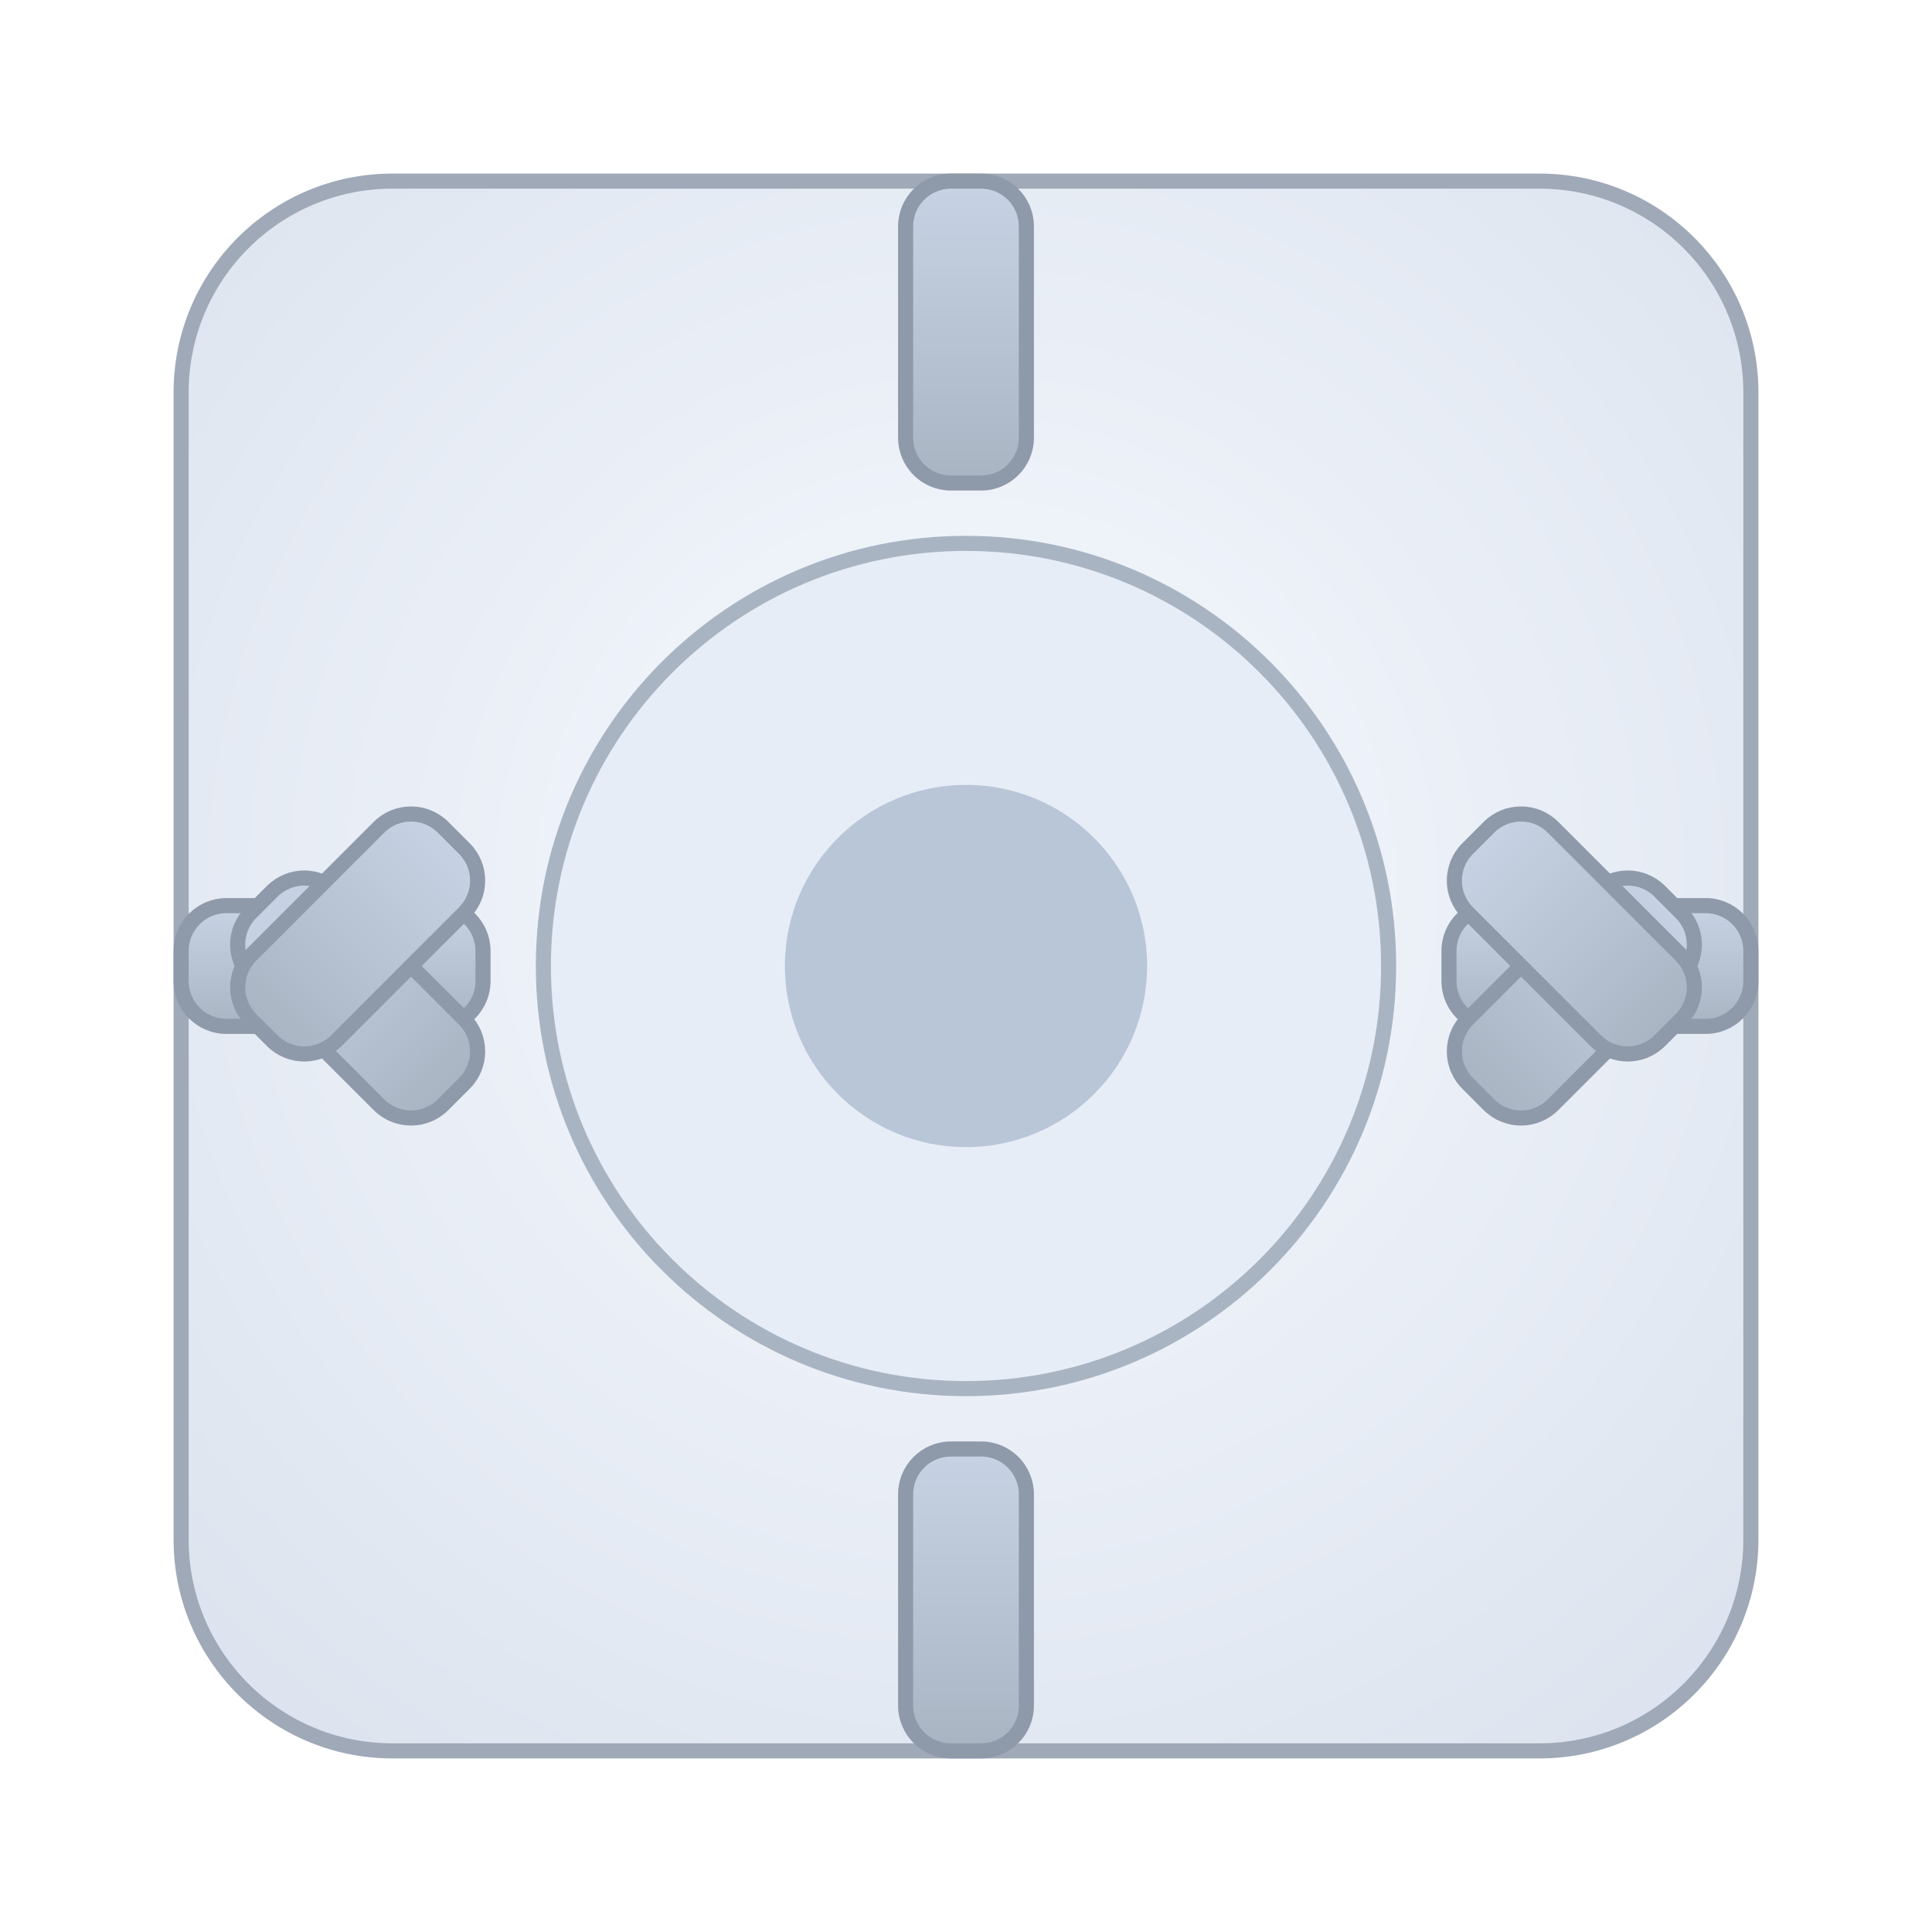
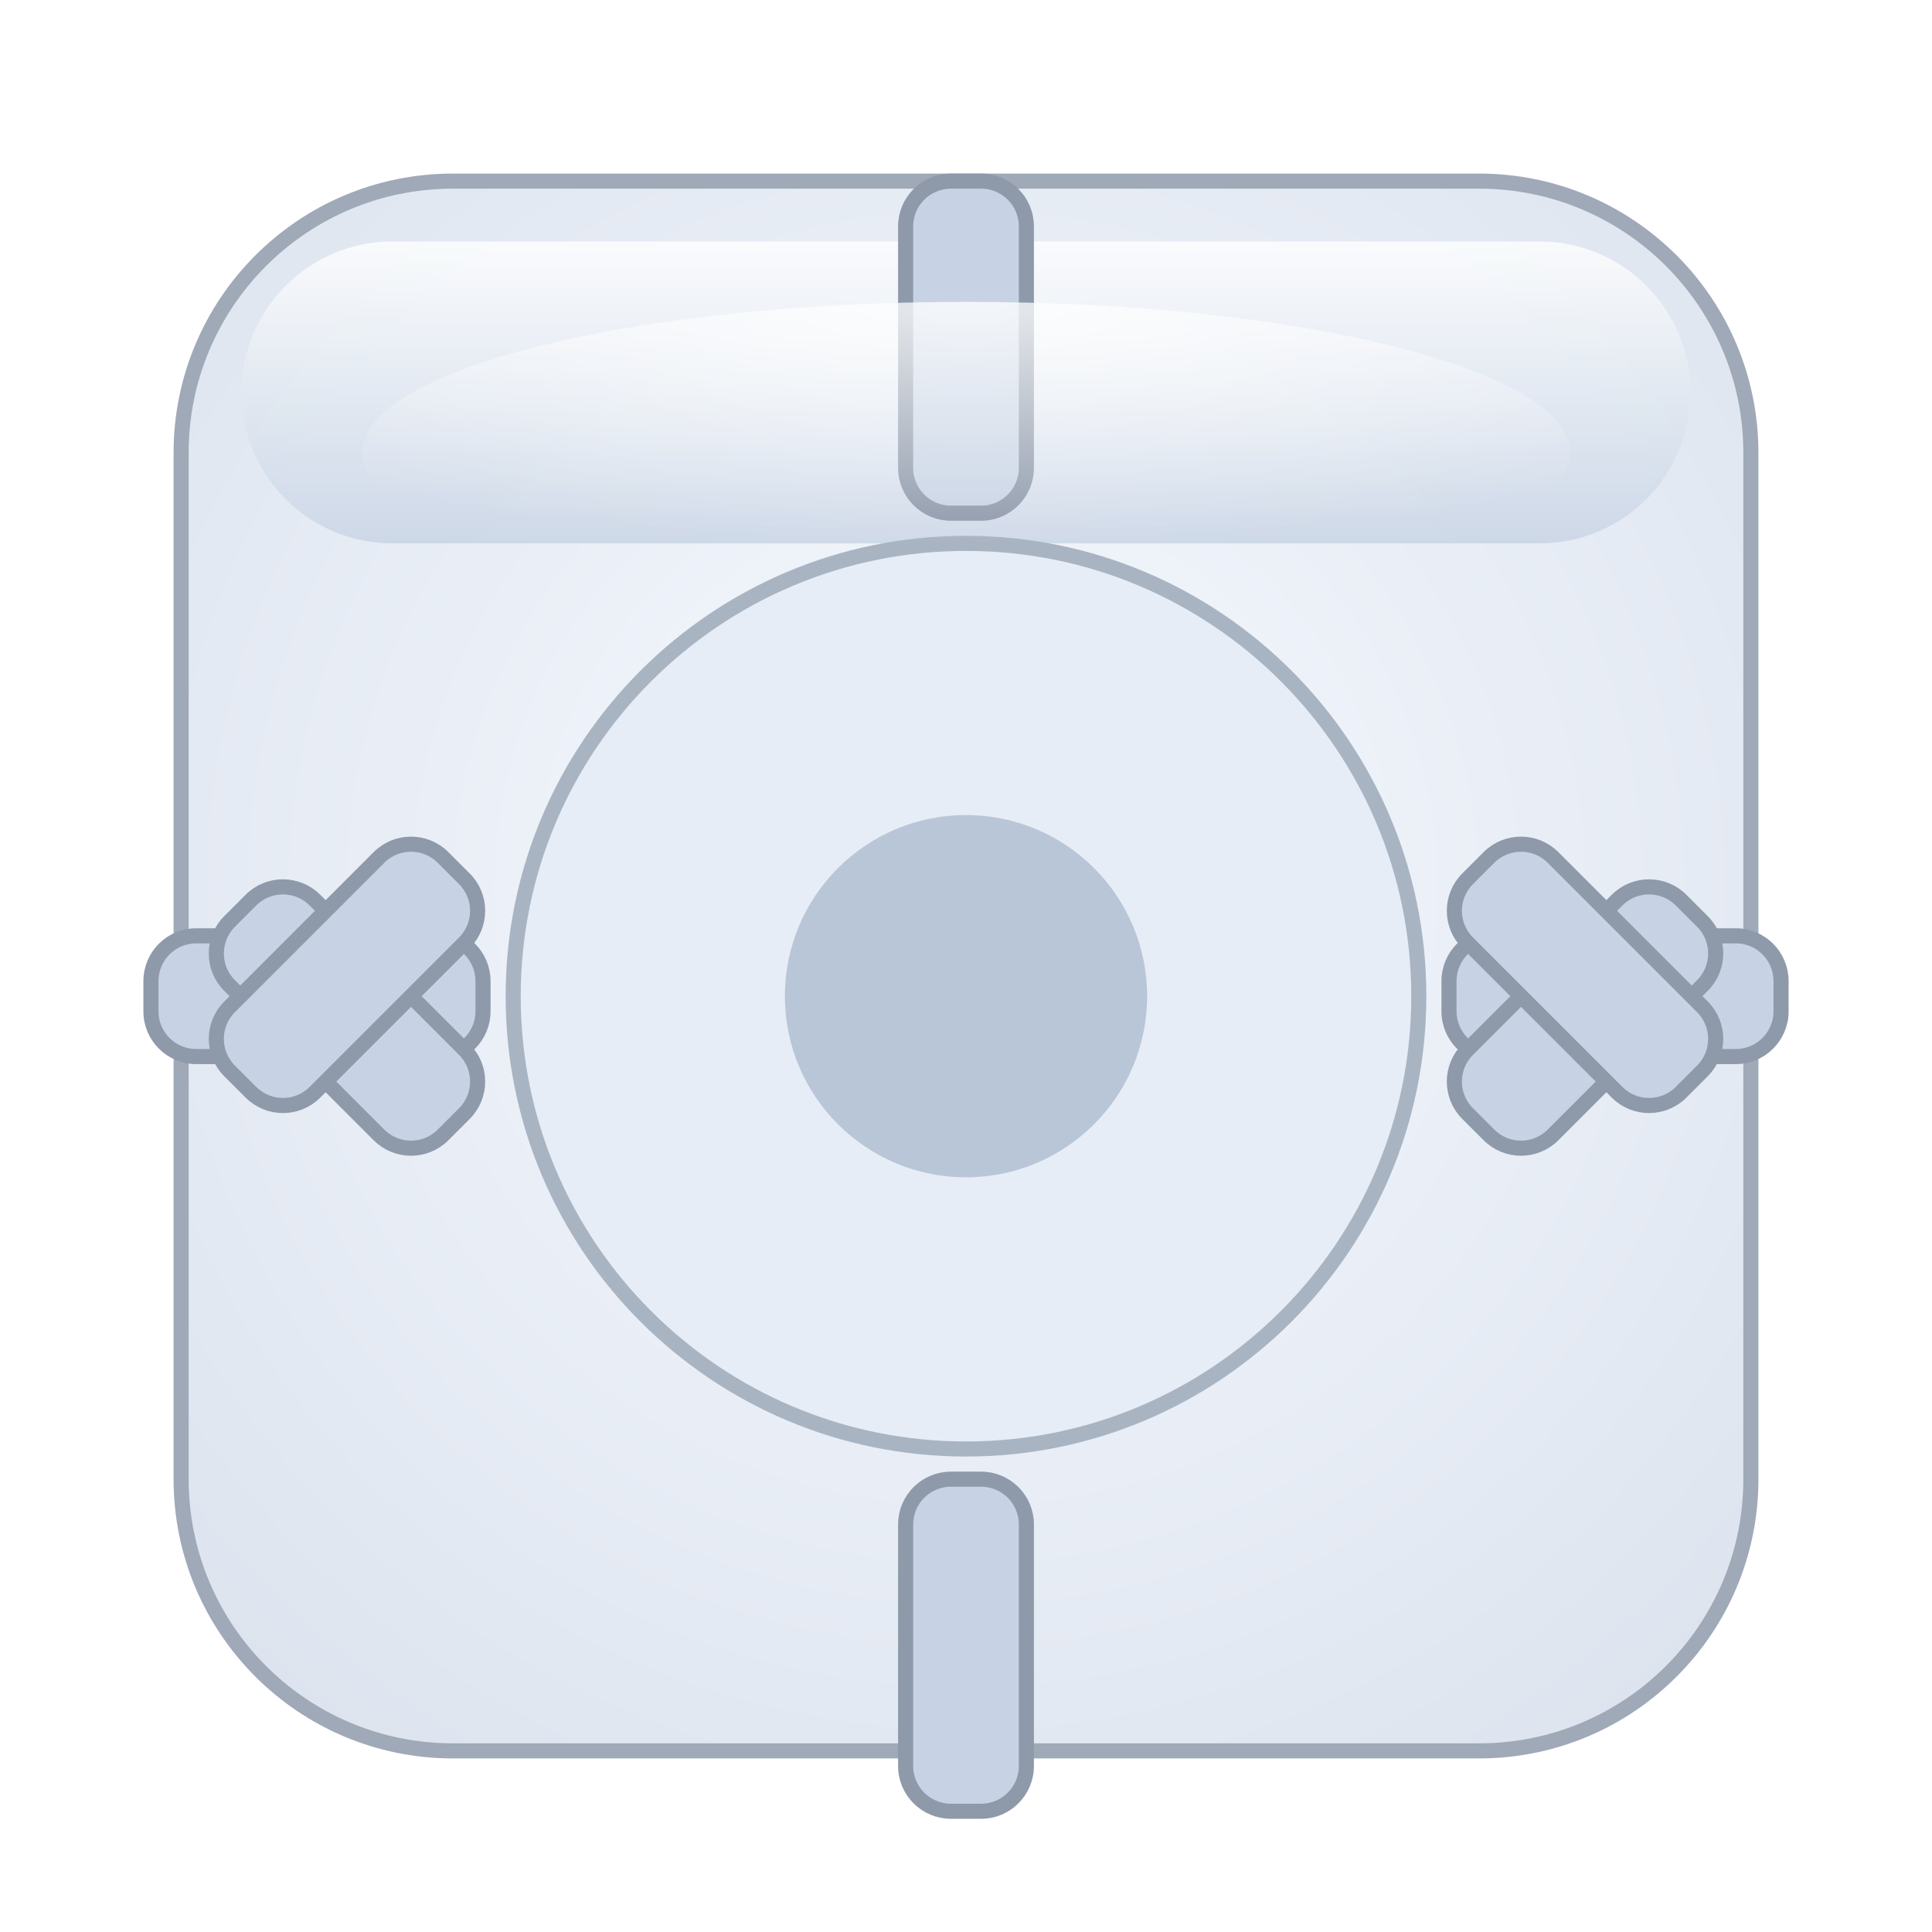
<svg xmlns="http://www.w3.org/2000/svg" width="128" height="128" viewBox="0 0 128 128">
  <defs>
    <radialGradient id="bg" cx="50%" cy="45%" r="70%">
      <stop offset="0%" stop-color="#F7FAFF" />
      <stop offset="100%" stop-color="#DCE3EE" />
    </radialGradient>
-     <linearGradient id="ring" x1="0" y1="0" x2="0" y2="1">
-       <stop offset="0%" stop-color="#C7D3E4" />
-       <stop offset="100%" stop-color="#A9B4C3" />
+     <linearGradient id="bezel" x1="0" y1="0" x2="0" y2="1">
+       <stop offset="0%" stop-color="#FFFFFF" />
+       <stop offset="100%" stop-color="#C7D3E4" />
    </linearGradient>
+     <radialGradient id="shine" cx="50%" cy="0%" r="80%">
+       <stop offset="0%" stop-color="#FFFFFF" stop-opacity="0.8" />
+       <stop offset="100%" stop-color="#FFFFFF" stop-opacity="0" />
+     </radialGradient>
  </defs>
-   <rect x="12" y="12" width="104" height="104" rx="14" fill="url(#bg)" stroke="#9FA9B8" />
-   <g transform="translate(64 64)">
-     <circle r="28" fill="#E7EDF6" stroke="#A9B4C3" />
+   <rect x="12" y="12" width="104" height="104" rx="18" fill="url(#bg)" stroke="#9FA9B8" />
+   <rect x="16" y="16" width="96" height="20" rx="10" fill="url(#bezel)" opacity="0.8" />
+   <g transform="translate(64 66)">
+     <circle r="30" fill="#E7EDF6" stroke="#A9B4C3" />
    <circle r="12" fill="#B9C6D8" />
-     <g fill="url(#ring)" stroke="#8E99AA">
-       <rect x="-4" y="-52" width="8" height="20" rx="3" />
-       <rect x="-4" y="32" width="8" height="20" rx="3" />
-       <rect x="32" y="-4" width="20" height="8" rx="3" />
-       <rect x="-52" y="-4" width="20" height="8" rx="3" />
-       <rect x="26" y="-36" width="8" height="18" rx="3" transform="rotate(45)" />
-       <rect x="-34" y="-36" width="8" height="18" rx="3" transform="rotate(-45)" />
-       <rect x="26" y="18" width="8" height="18" rx="3" transform="rotate(-45)" />
-       <rect x="-34" y="18" width="8" height="18" rx="3" transform="rotate(45)" />
+     <g fill="#C7D3E4" stroke="#8E99AA">
+       <rect x="-4" y="-54" width="8" height="22" rx="3" />
+       <rect x="-4" y="32" width="8" height="22" rx="3" />
+       <rect x="32" y="-4" width="22" height="8" rx="3" />
+       <rect x="-54" y="-4" width="22" height="8" rx="3" />
+       <rect x="26" y="-38" width="8" height="20" rx="3" transform="rotate(45)" />
+       <rect x="-34" y="-38" width="8" height="20" rx="3" transform="rotate(-45)" />
+       <rect x="26" y="18" width="8" height="20" rx="3" transform="rotate(-45)" />
+       <rect x="-34" y="18" width="8" height="20" rx="3" transform="rotate(45)" />
    </g>
  </g>
+   <ellipse cx="64" cy="30" rx="40" ry="10" fill="url(#shine)" />
</svg>
